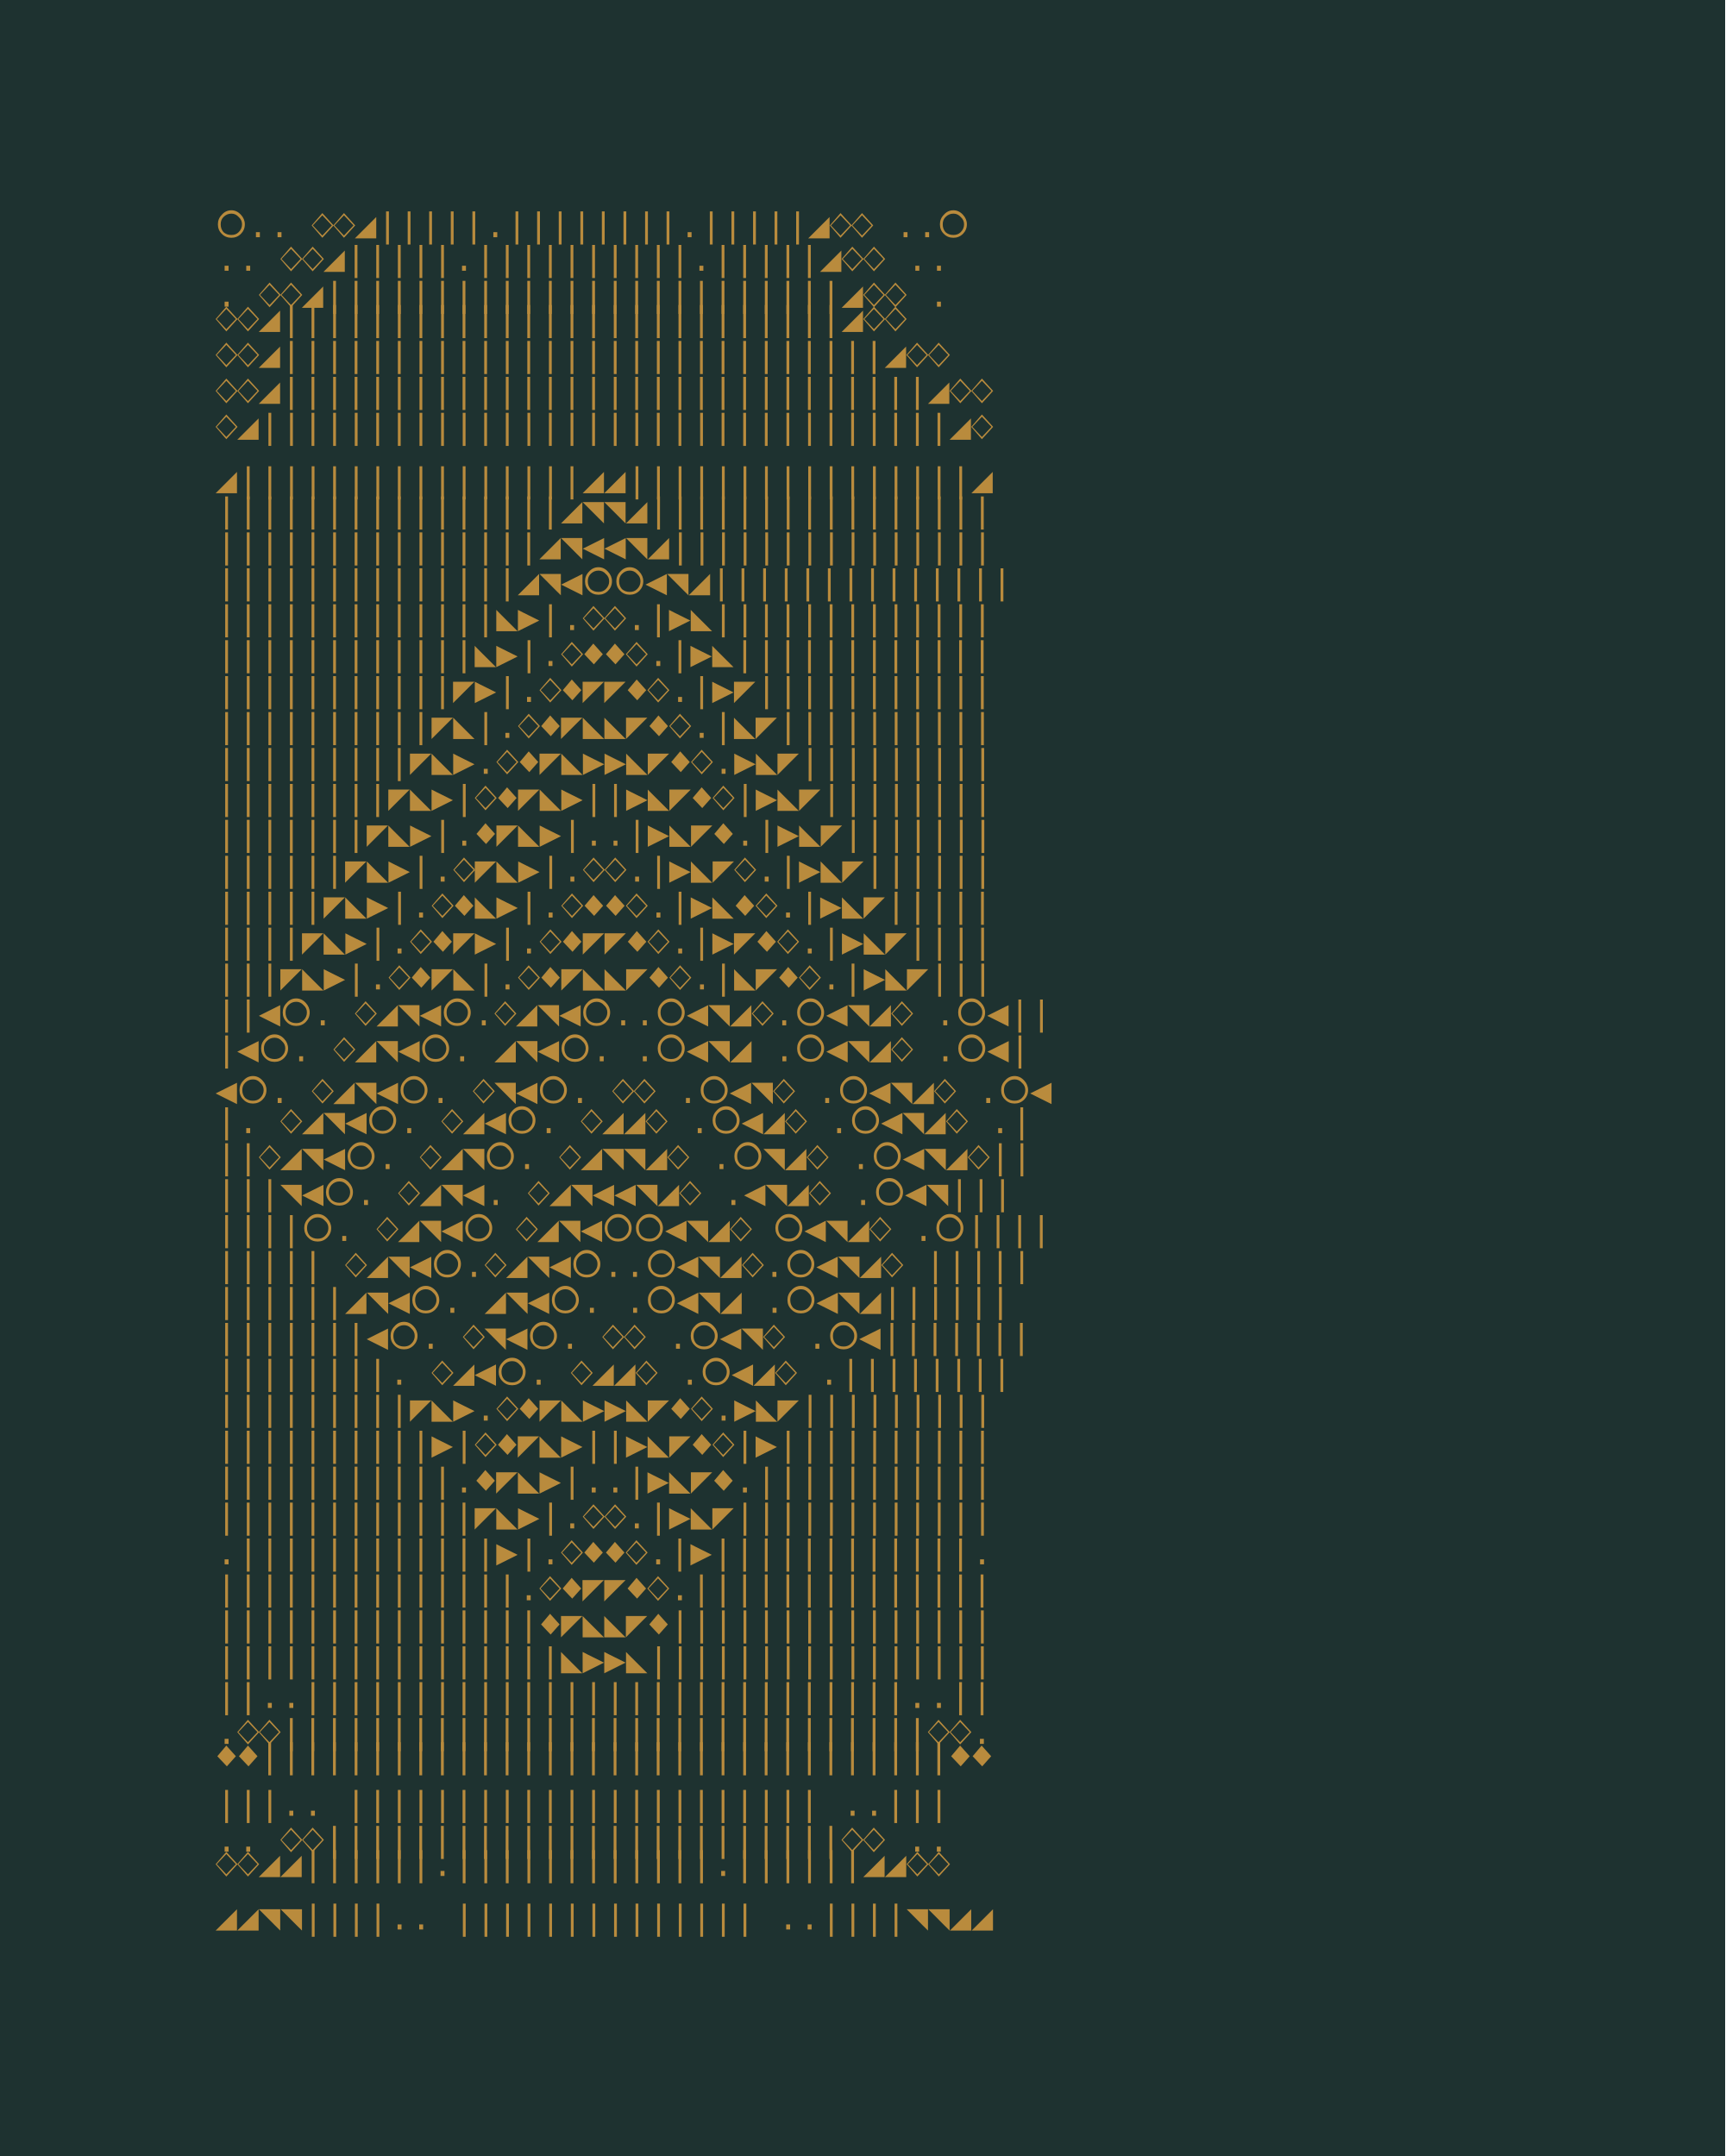
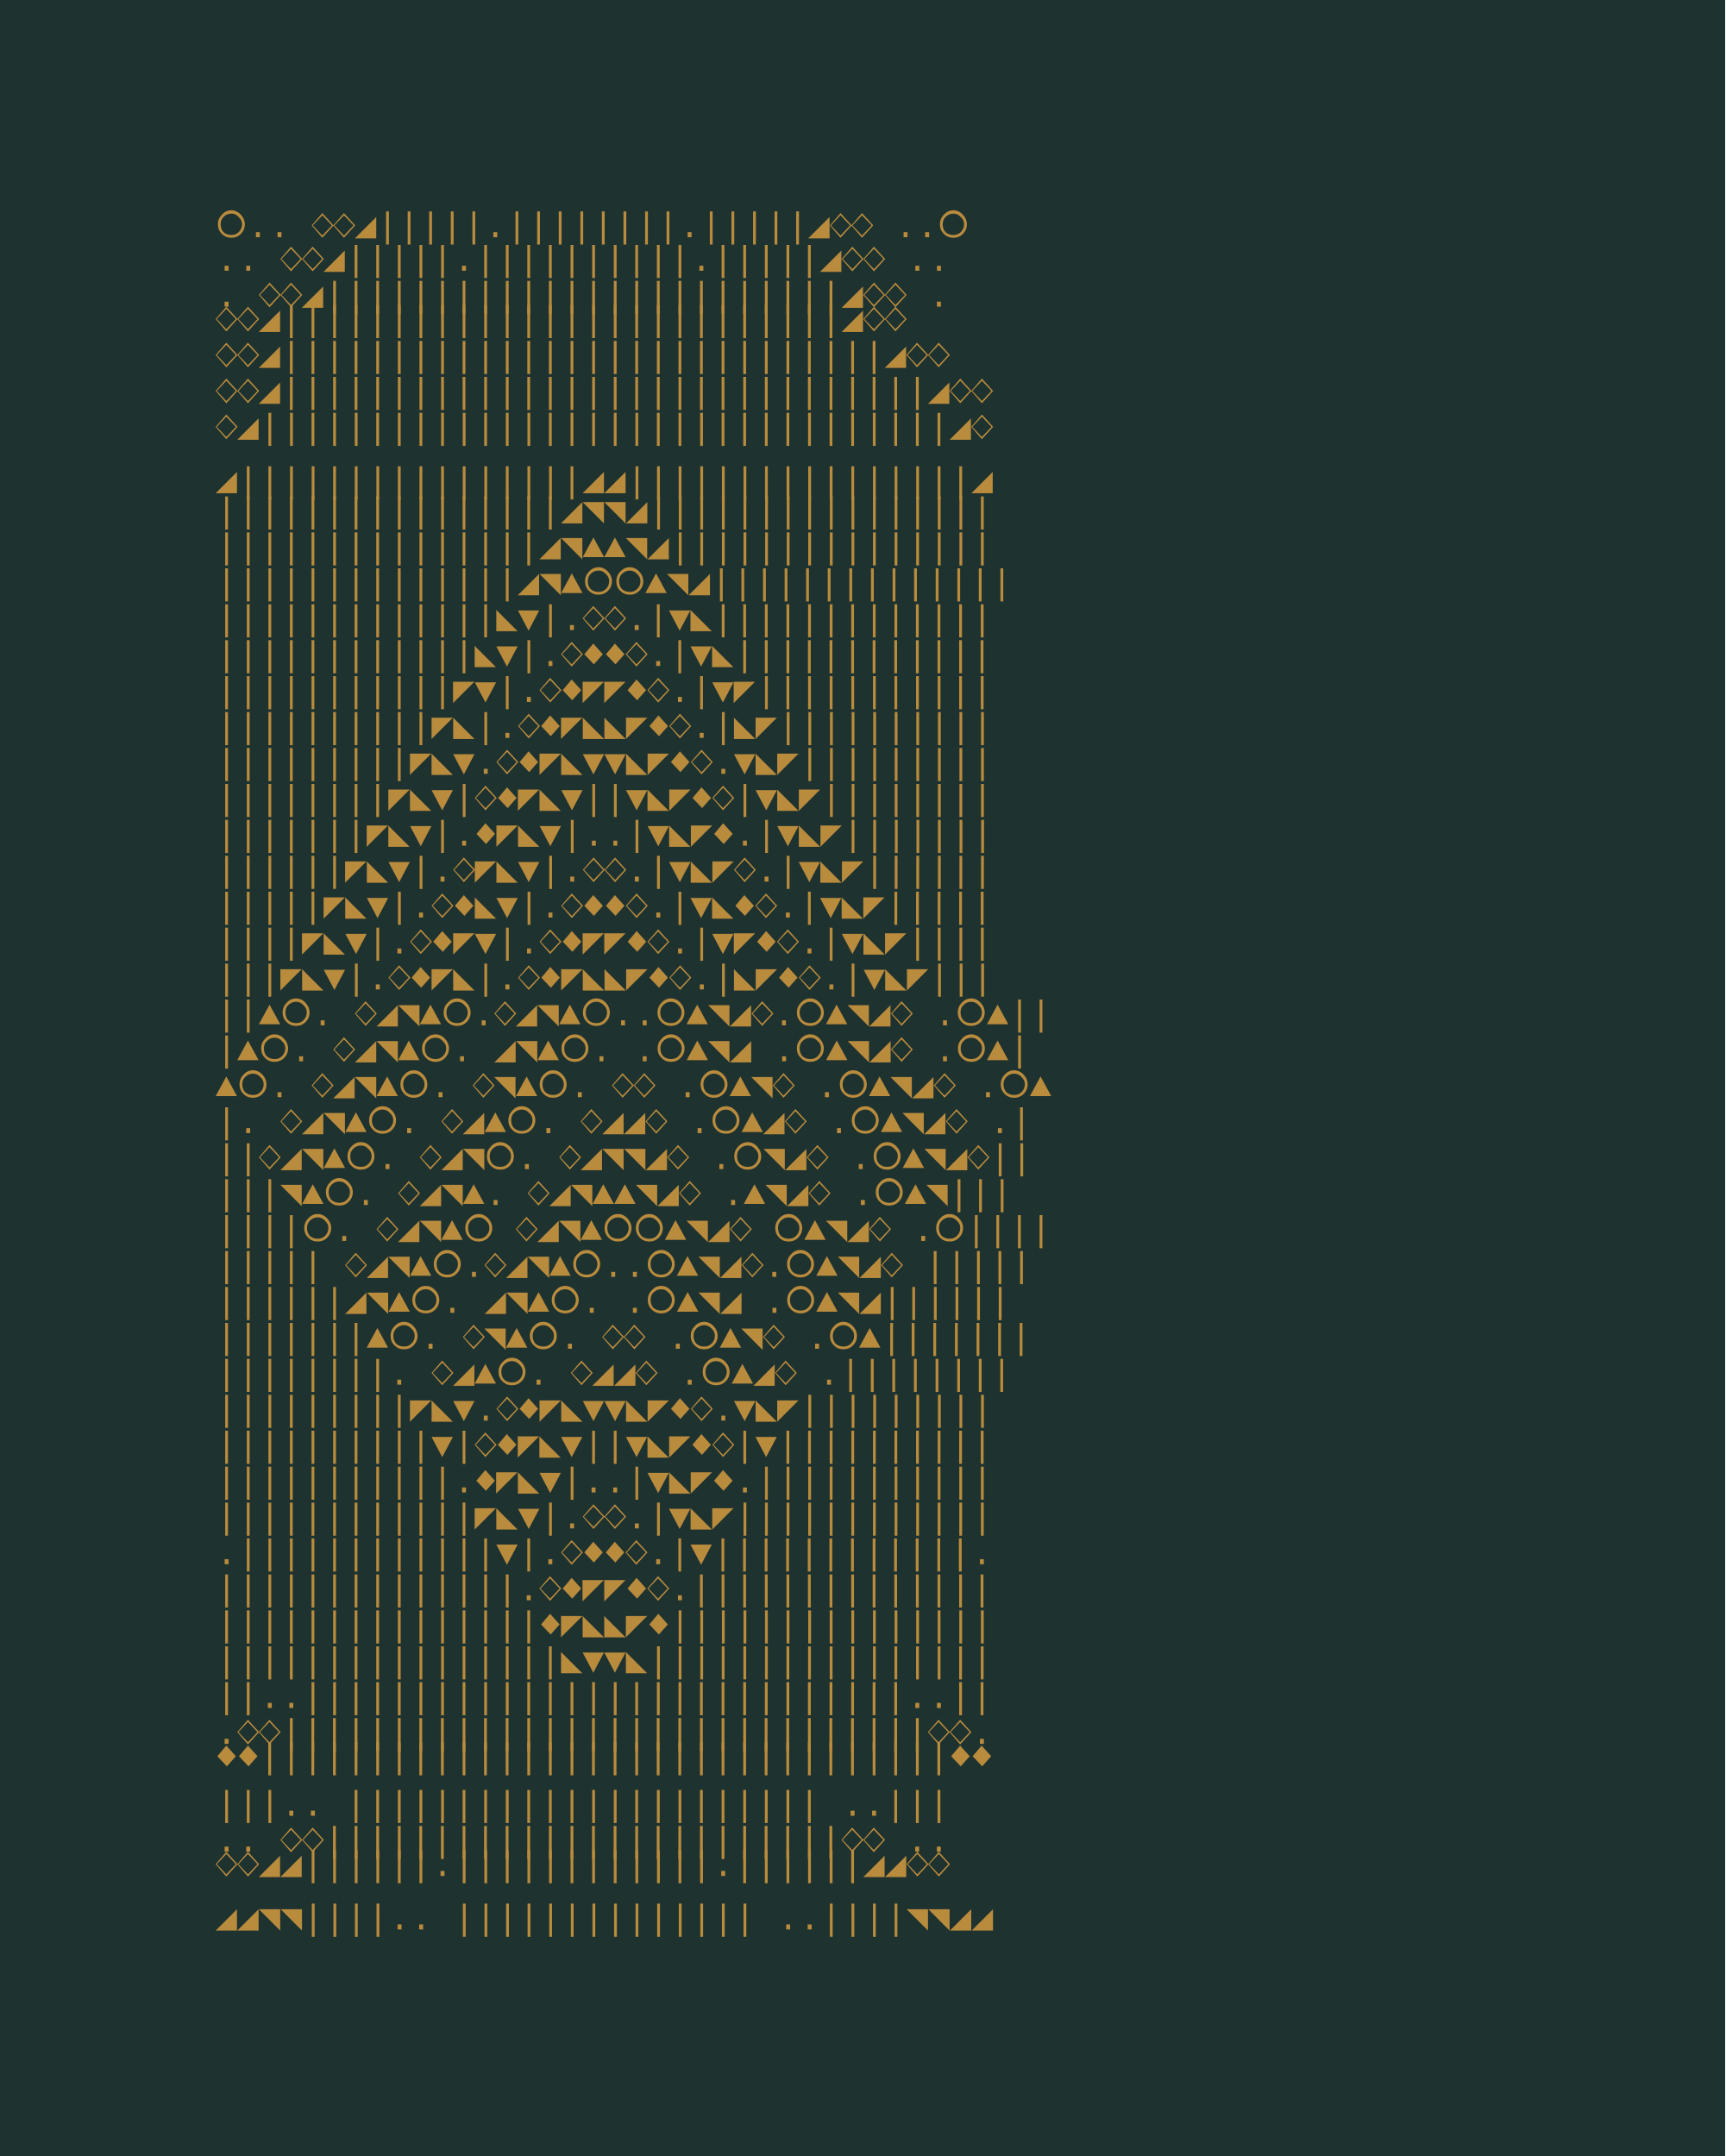
<svg xmlns="http://www.w3.org/2000/svg" version="1.1" width="960" height="1200" viewBox="-6 -6 48 60">
  <style>.BG{fill:#1E3230;}text{fill:#b98b3d;font-family:'Courier New';font-size:1px;text-shadow:0.8px 0.8px 1px #181818;transform:scaleX(1);letter-spacing:0;dominant-baseline:hanging;shape-rendering:crispEdges;white-space:pre;cursor:default;-webkit-user-select:none;-moz-user-select:none;-ms-user-select:none;user-select:none;}</style>
  <g>
    <rect class="BG" x="-6" y="-6" width="48" height="60" />
    <g>
      <text y="0" textLength="36">ⵔ..  ◇◇◢|||||.||||||||.|||||◢◇◇  ..ⵔ</text>
      <text y="1" textLength="36">..  ◇◇◢|||||.||||||||||.|||||◢◇◇  ..</text>
      <text y="2" textLength="36">.  ◇◇◢||||||||||||||||||||||||◢◇◇  .</text>
      <text y="3" textLength="36">  ◇◇◢||||||||||||||||||||||||||◢◇◇  </text>
      <text y="4" textLength="36"> ◇◇◢||||||||||||||||||||||||||||◢◇◇ </text>
      <text y="5" textLength="36">◇◇◢||||||||||||||||||||||||||||||◢◇◇</text>
      <text y="6" textLength="36">◇◢||||||||||||||||||||||||||||||||◢◇</text>
      <text y="7" textLength="36">◢||||||||||||||||◢◢||||||||||||||||◢</text>
      <text y="8" textLength="36">||||||||||||||||◢◥◥◢||||||||||||||||</text>
-       <text y="9" textLength="36">|||||||||||||||◢◥◀◀◥◢|||||||||||||||</text>
-       <text y="10" textLength="36">||||||||||||||◢◥◀ⵔⵔ◀◥◢||||||||||||||</text>
-       <text y="11" textLength="36">|||||||||||||◣▶|.◇◇.|▶◣|||||||||||||</text>
-       <text y="12" textLength="36">||||||||||||◣▶|.◇◆◆◇.|▶◣||||||||||||</text>
-       <text y="13" textLength="36">|||||||||||◤▶|.◇◆◤◤◆◇.|▶◤|||||||||||</text>
+       <text y="9" textLength="36">|||||||||||||||◢◥▲▲◥◢|||||||||||||||</text>
+       <text y="10" textLength="36">||||||||||||||◢◥▲ⵔⵔ▲◥◢||||||||||||||</text>
+       <text y="11" textLength="36">|||||||||||||◣▼|.◇◇.|▼◣|||||||||||||</text>
+       <text y="12" textLength="36">||||||||||||◣▼|.◇◆◆◇.|▼◣||||||||||||</text>
+       <text y="13" textLength="36">|||||||||||◤▼|.◇◆◤◤◆◇.|▼◤|||||||||||</text>
      <text y="14" textLength="36">||||||||||◤◣|.◇◆◤◣◣◤◆◇.|◣◤||||||||||</text>
-       <text y="15" textLength="36">|||||||||◤◣▶.◇◆◤◣▶▶◣◤◆◇.▶◣◤|||||||||</text>
-       <text y="16" textLength="36">||||||||◤◣▶|◇◆◤◣▶||▶◣◤◆◇|▶◣◤||||||||</text>
-       <text y="17" textLength="36">|||||||◤◣▶|.◆◤◣▶|..|▶◣◤◆.|▶◣◤|||||||</text>
-       <text y="18" textLength="36">||||||◤◣▶|.◇◤◣▶|.◇◇.|▶◣◤◇.|▶◣◤||||||</text>
-       <text y="19" textLength="36">|||||◤◣▶|.◇◆◣▶|.◇◆◆◇.|▶◣◆◇.|▶◣◤|||||</text>
-       <text y="20" textLength="36">||||◤◣▶|.◇◆◤▶|.◇◆◤◤◆◇.|▶◤◆◇.|▶◣◤||||</text>
-       <text y="21" textLength="36">|||◤◣▶|.◇◆◤◣|.◇◆◤◣◣◤◆◇.|◣◤◆◇.|▶◣◤|||</text>
-       <text y="22" textLength="36">||◀ⵔ. ◇◢◥◀ⵔ.◇◢◥◀ⵔ..ⵔ◀◥◢◇.ⵔ◀◥◢◇ .ⵔ◀||</text>
-       <text y="23" textLength="36">|◀ⵔ. ◇◢◥◀ⵔ. ◢◥◀ⵔ.  .ⵔ◀◥◢ .ⵔ◀◥◢◇ .ⵔ◀|</text>
-       <text y="24" textLength="36">◀ⵔ. ◇◢◥◀ⵔ. ◇◥◀ⵔ. ◇◇ .ⵔ◀◥◇ .ⵔ◀◥◢◇ .ⵔ◀</text>
-       <text y="25" textLength="36">|. ◇◢◥◀ⵔ. ◇◢◀ⵔ. ◇◢◢◇ .ⵔ◀◢◇ .ⵔ◀◥◢◇ .|</text>
-       <text y="26" textLength="36">||◇◢◥◀ⵔ. ◇◢◥ⵔ. ◇◢◥◥◢◇ .ⵔ◥◢◇ .ⵔ◀◥◢◇||</text>
-       <text y="27" textLength="36">|||◥◀ⵔ. ◇◢◥◀. ◇◢◥◀◀◥◢◇ .◀◥◢◇ .ⵔ◀◥|||</text>
-       <text y="28" textLength="36">||||ⵔ. ◇◢◥◀ⵔ ◇◢◥◀ⵔⵔ◀◥◢◇ ⵔ◀◥◢◇ .ⵔ||||</text>
-       <text y="29" textLength="36">||||| ◇◢◥◀ⵔ.◇◢◥◀ⵔ..ⵔ◀◥◢◇.ⵔ◀◥◢◇ |||||</text>
-       <text y="30" textLength="36">||||||◢◥◀ⵔ. ◢◥◀ⵔ.  .ⵔ◀◥◢ .ⵔ◀◥◢||||||</text>
-       <text y="31" textLength="36">|||||||◀ⵔ. ◇◥◀ⵔ. ◇◇ .ⵔ◀◥◇ .ⵔ◀|||||||</text>
-       <text y="32" textLength="36">||||||||. ◇◢◀ⵔ. ◇◢◢◇ .ⵔ◀◢◇ .||||||||</text>
-       <text y="33" textLength="36">|||||||||◤◣▶.◇◆◤◣▶▶◣◤◆◇.▶◣◤|||||||||</text>
-       <text y="34" textLength="36">||||||||||▶|◇◆◤◣▶||▶◣◤◆◇|▶||||||||||</text>
-       <text y="35" textLength="36">|||||||||||.◆◤◣▶|..|▶◣◤◆.|||||||||||</text>
-       <text y="36" textLength="36">||||||||||||◤◣▶|.◇◇.|▶◣◤||||||||||||</text>
-       <text y="37" textLength="36">.||||||||||||▶|.◇◆◆◇.|▶||||||||||||.</text>
+       <text y="15" textLength="36">|||||||||◤◣▼.◇◆◤◣▼▼◣◤◆◇.▼◣◤|||||||||</text>
+       <text y="16" textLength="36">||||||||◤◣▼|◇◆◤◣▼||▼◣◤◆◇|▼◣◤||||||||</text>
+       <text y="17" textLength="36">|||||||◤◣▼|.◆◤◣▼|..|▼◣◤◆.|▼◣◤|||||||</text>
+       <text y="18" textLength="36">||||||◤◣▼|.◇◤◣▼|.◇◇.|▼◣◤◇.|▼◣◤||||||</text>
+       <text y="19" textLength="36">|||||◤◣▼|.◇◆◣▼|.◇◆◆◇.|▼◣◆◇.|▼◣◤|||||</text>
+       <text y="20" textLength="36">||||◤◣▼|.◇◆◤▼|.◇◆◤◤◆◇.|▼◤◆◇.|▼◣◤||||</text>
+       <text y="21" textLength="36">|||◤◣▼|.◇◆◤◣|.◇◆◤◣◣◤◆◇.|◣◤◆◇.|▼◣◤|||</text>
+       <text y="22" textLength="36">||▲ⵔ. ◇◢◥▲ⵔ.◇◢◥▲ⵔ..ⵔ▲◥◢◇.ⵔ▲◥◢◇ .ⵔ▲||</text>
+       <text y="23" textLength="36">|▲ⵔ. ◇◢◥▲ⵔ. ◢◥▲ⵔ.  .ⵔ▲◥◢ .ⵔ▲◥◢◇ .ⵔ▲|</text>
+       <text y="24" textLength="36">▲ⵔ. ◇◢◥▲ⵔ. ◇◥▲ⵔ. ◇◇ .ⵔ▲◥◇ .ⵔ▲◥◢◇ .ⵔ▲</text>
+       <text y="25" textLength="36">|. ◇◢◥▲ⵔ. ◇◢▲ⵔ. ◇◢◢◇ .ⵔ▲◢◇ .ⵔ▲◥◢◇ .|</text>
+       <text y="26" textLength="36">||◇◢◥▲ⵔ. ◇◢◥ⵔ. ◇◢◥◥◢◇ .ⵔ◥◢◇ .ⵔ▲◥◢◇||</text>
+       <text y="27" textLength="36">|||◥▲ⵔ. ◇◢◥▲. ◇◢◥▲▲◥◢◇ .▲◥◢◇ .ⵔ▲◥|||</text>
+       <text y="28" textLength="36">||||ⵔ. ◇◢◥▲ⵔ ◇◢◥▲ⵔⵔ▲◥◢◇ ⵔ▲◥◢◇ .ⵔ||||</text>
+       <text y="29" textLength="36">||||| ◇◢◥▲ⵔ.◇◢◥▲ⵔ..ⵔ▲◥◢◇.ⵔ▲◥◢◇ |||||</text>
+       <text y="30" textLength="36">||||||◢◥▲ⵔ. ◢◥▲ⵔ.  .ⵔ▲◥◢ .ⵔ▲◥◢||||||</text>
+       <text y="31" textLength="36">|||||||▲ⵔ. ◇◥▲ⵔ. ◇◇ .ⵔ▲◥◇ .ⵔ▲|||||||</text>
+       <text y="32" textLength="36">||||||||. ◇◢▲ⵔ. ◇◢◢◇ .ⵔ▲◢◇ .||||||||</text>
+       <text y="33" textLength="36">|||||||||◤◣▼.◇◆◤◣▼▼◣◤◆◇.▼◣◤|||||||||</text>
+       <text y="34" textLength="36">||||||||||▼|◇◆◤◣▼||▼◣◤◆◇|▼||||||||||</text>
+       <text y="35" textLength="36">|||||||||||.◆◤◣▼|..|▼◣◤◆.|||||||||||</text>
+       <text y="36" textLength="36">||||||||||||◤◣▼|.◇◇.|▼◣◤||||||||||||</text>
+       <text y="37" textLength="36">.||||||||||||▼|.◇◆◆◇.|▼||||||||||||.</text>
      <text y="38" textLength="36">||||||||||||||.◇◆◤◤◆◇.||||||||||||||</text>
      <text y="39" textLength="36">|||||||||||||||◆◤◣◣◤◆|||||||||||||||</text>
-       <text y="40" textLength="36">||||||||||||||||◣▶▶◣||||||||||||||||</text>
+       <text y="40" textLength="36">||||||||||||||||◣▼▼◣||||||||||||||||</text>
      <text y="41" textLength="36">||..||||||||||||||||||||||||||||..||</text>
      <text y="42" textLength="36">.◇◇||||||||||||||||||||||||||||||◇◇.</text>
      <text y="43" textLength="36">◆◆||||||||||||||||||||||||||||||||◆◆</text>
      <text y="44" textLength="36">|||..  ||||||||||||||||||||||  ..|||</text>
      <text y="45" textLength="36">..  ◇◇||||||||||||||||||||||||◇◇  ..</text>
      <text y="46" textLength="36"> ◇◇◢◢||||||.||||||||||||.||||||◢◢◇◇ </text>
      <text y="47" textLength="36">◢◢◥◥||||.. |||||||||||||| ..||||◥◥◢◢</text>
    </g>
  </g>
</svg>
